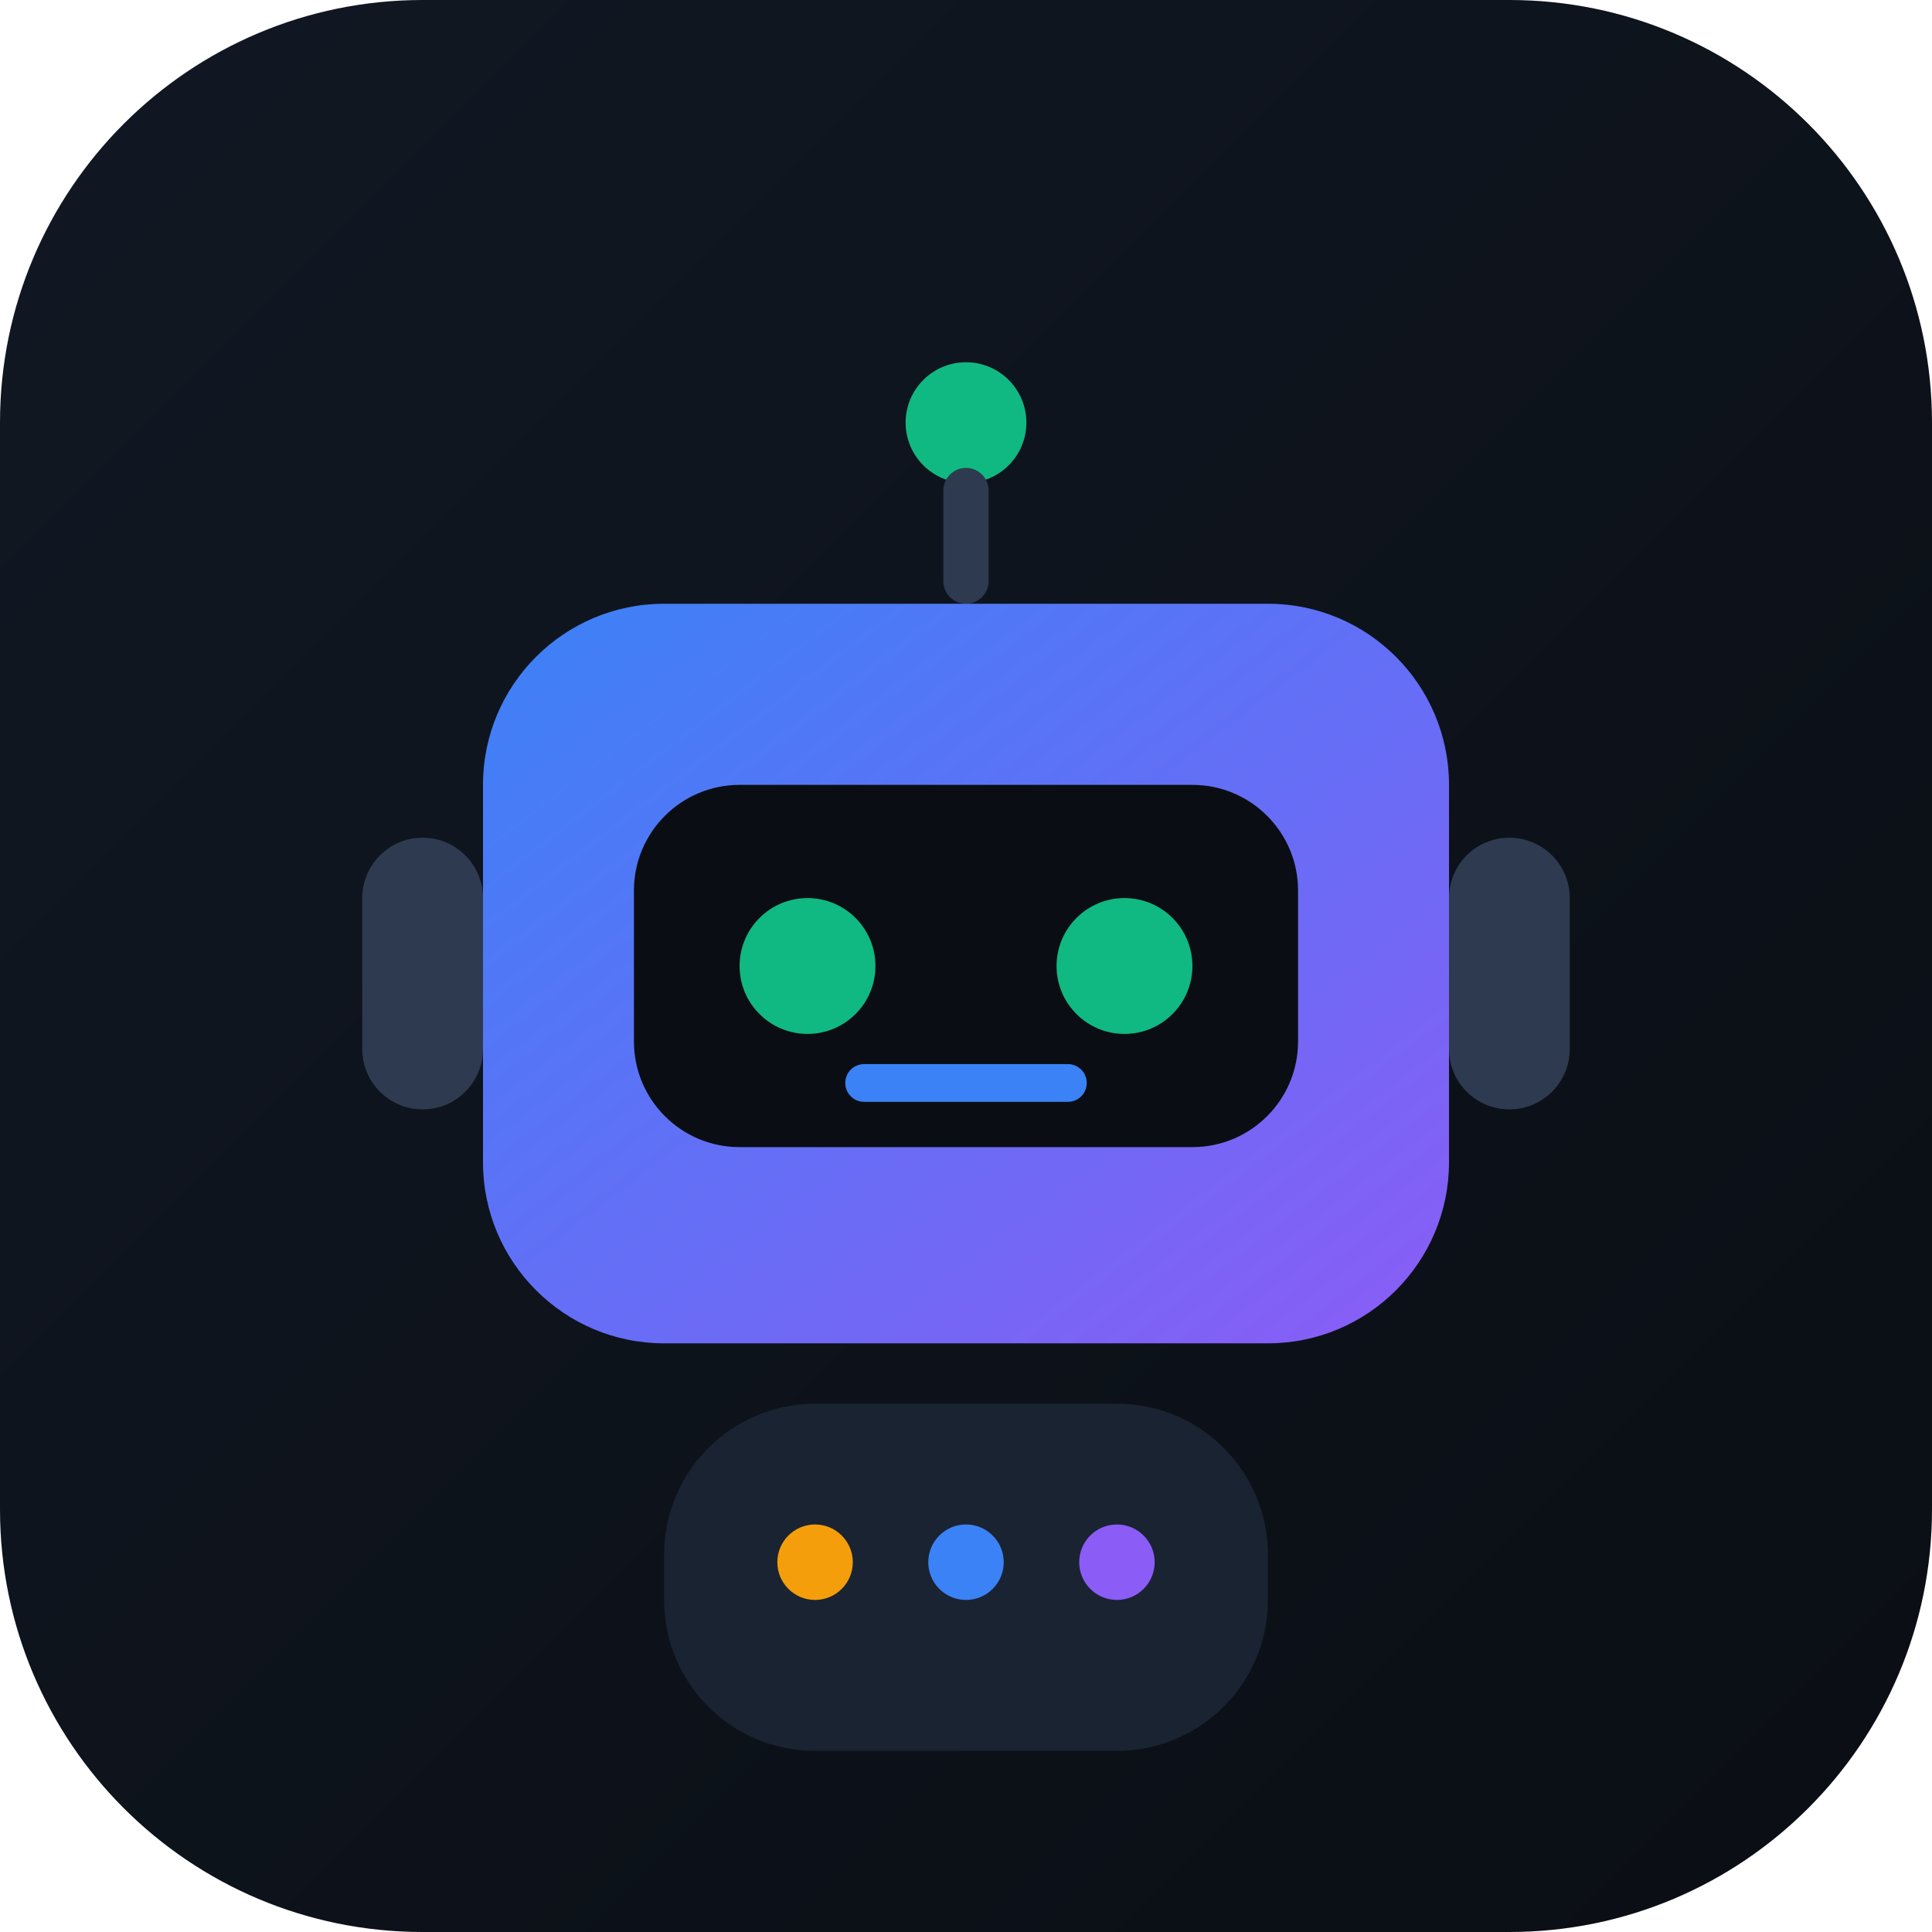
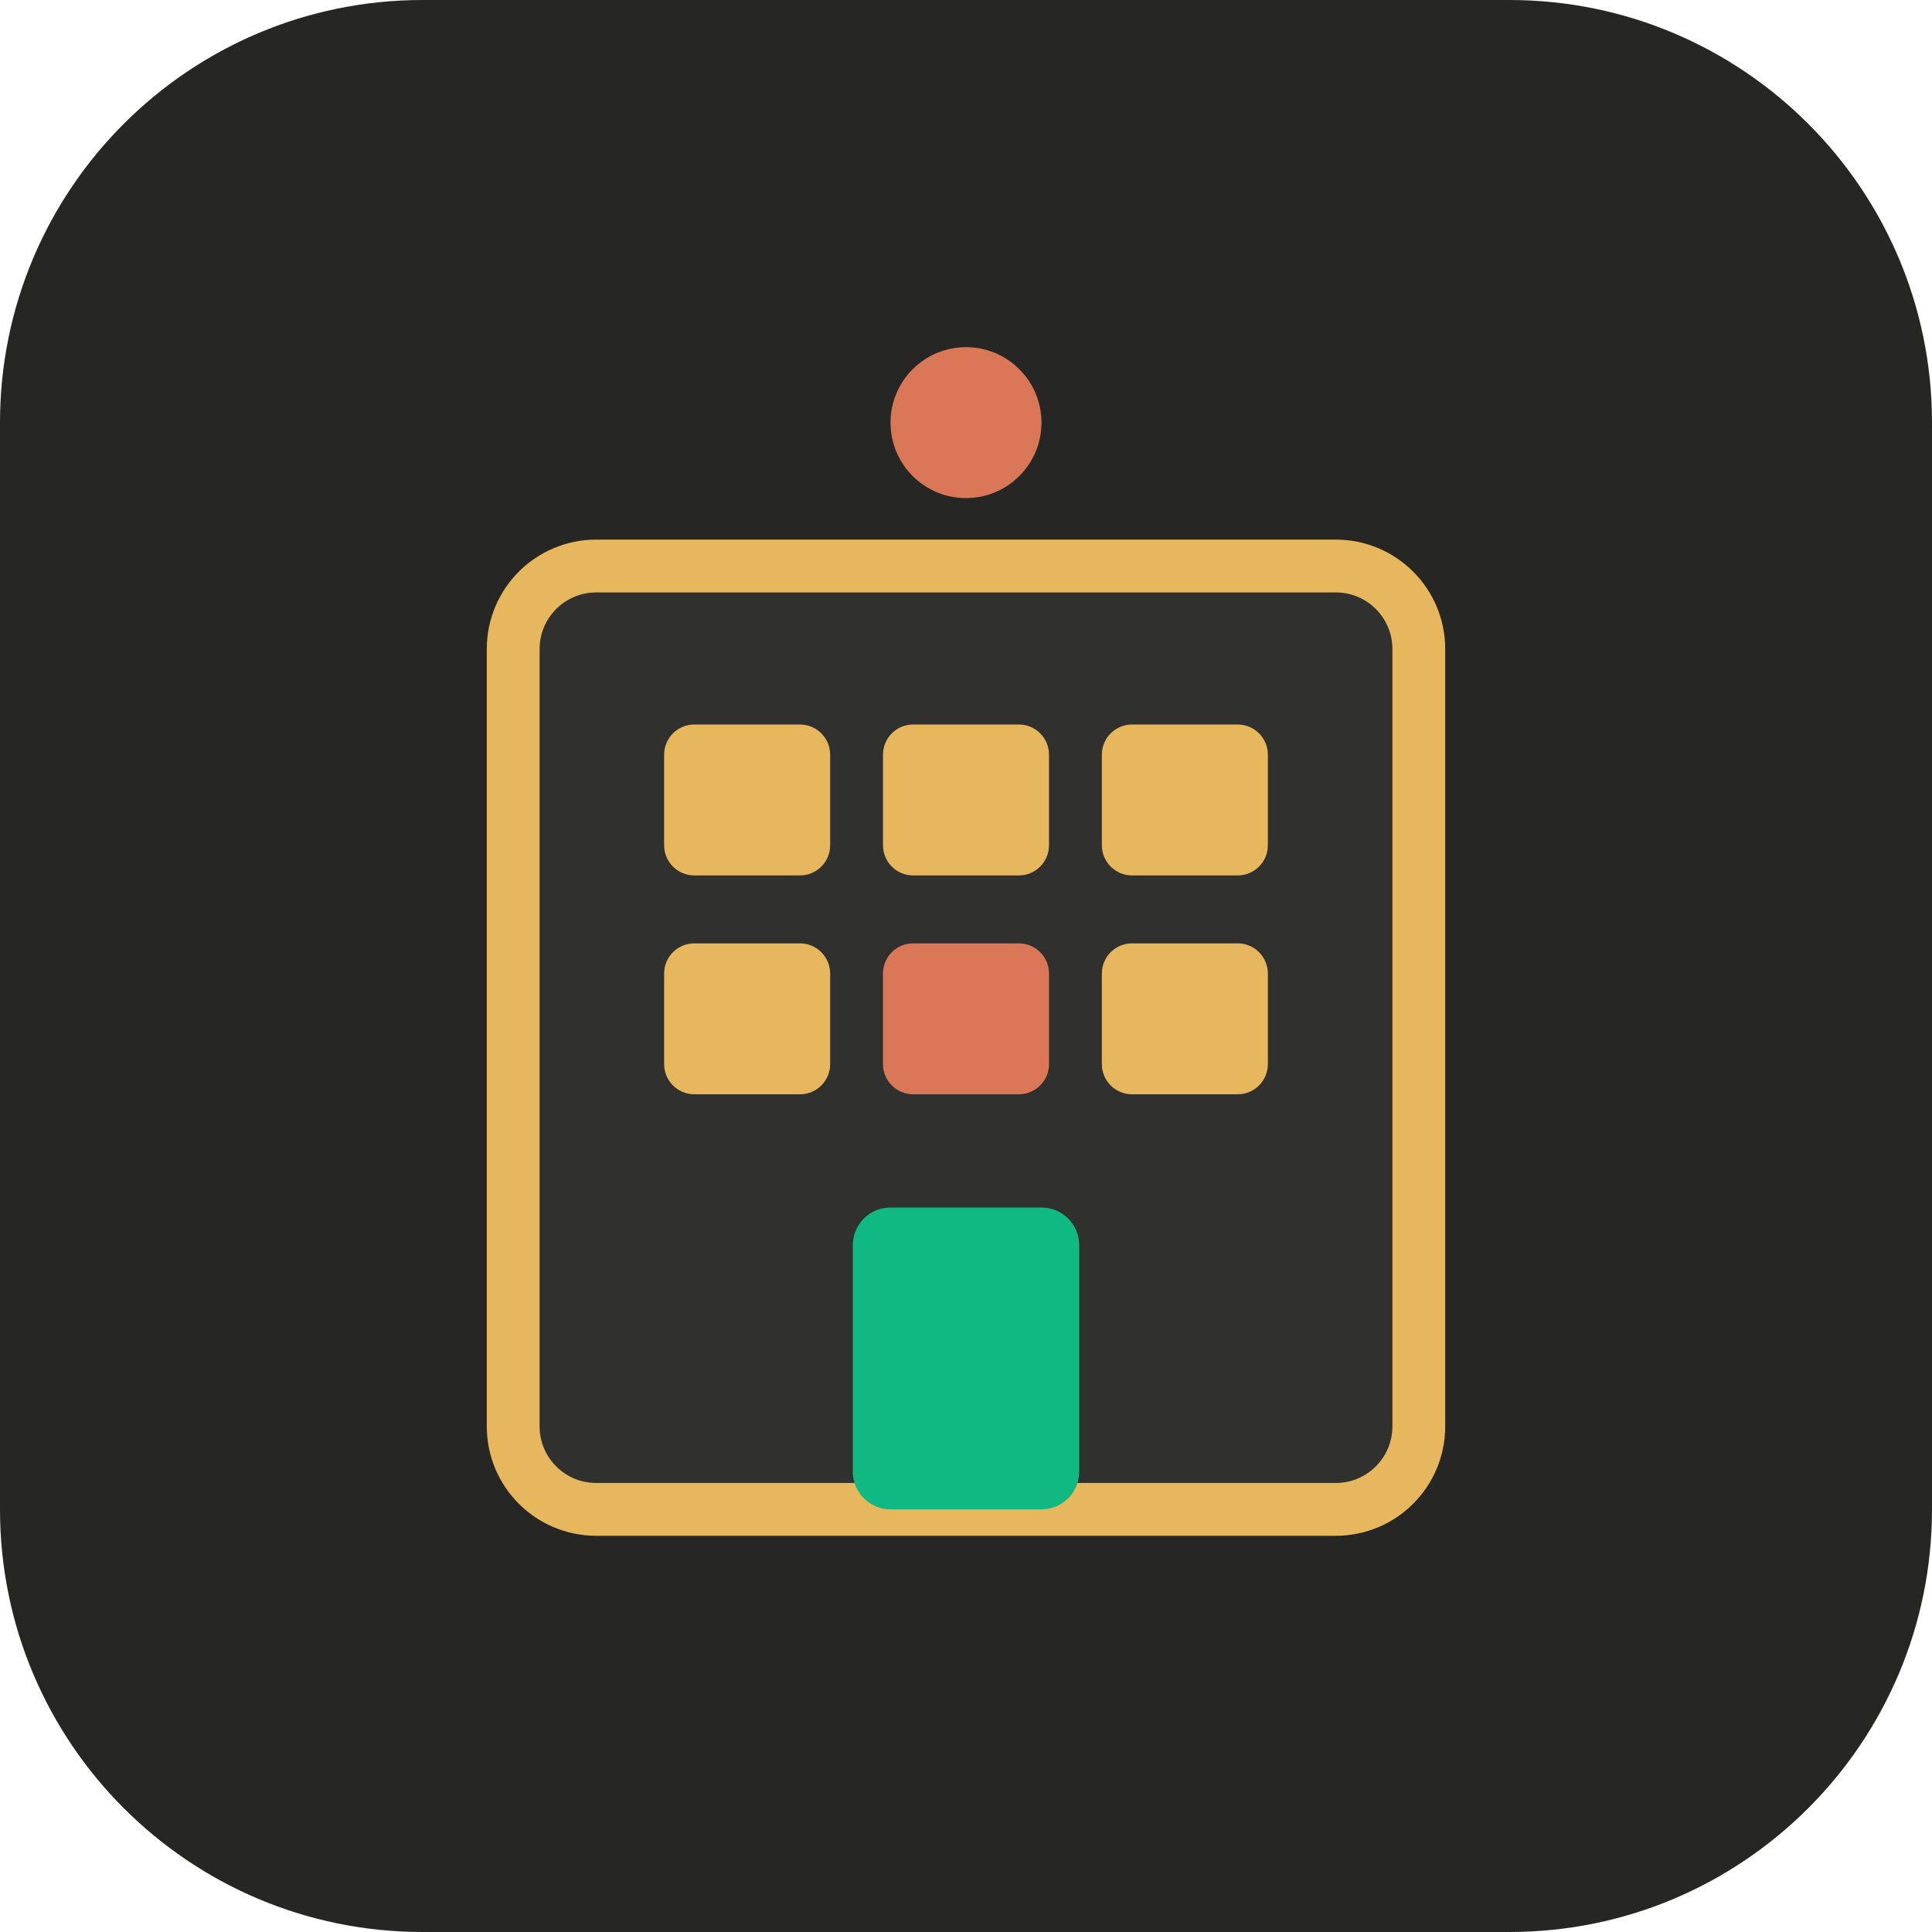
- <svg xmlns="http://www.w3.org/2000/svg" viewBox="0 0 512 512" role="img" aria-label="Crewroom">
-   <defs>
-     <linearGradient id="vbBg" x1="0" y1="0" x2="1" y2="1">
-       <stop offset="0" stop-color="#111823" />
-       <stop offset="1" stop-color="#0a0e14" />
-     </linearGradient>
-     <linearGradient id="vbFg" x1="0" y1="0" x2="1" y2="1">
-       <stop offset="0" stop-color="#3b82f6" />
-       <stop offset="1" stop-color="#8b5cf6" />
-     </linearGradient>
-   </defs>
-   <rect width="512" height="512" rx="112" fill="url(#vbBg)" />
-   <circle cx="256" cy="112" r="16" fill="#10b981" />
-   <rect x="250" y="124" width="12" height="36" rx="6" fill="#2d3a4f" />
-   <rect x="128" y="160" width="256" height="196" rx="48" fill="url(#vbFg)" />
-   <rect x="168" y="208" width="176" height="96" rx="28" fill="#0a0e14" />
-   <circle cx="214" cy="256" r="18" fill="#10b981" />
-   <circle cx="298" cy="256" r="18" fill="#10b981" />
-   <rect x="224" y="282" width="64" height="10" rx="5" fill="#3b82f6" />
-   <rect x="96" y="222" width="32" height="72" rx="16" fill="#2d3a4f" />
-   <rect x="384" y="222" width="32" height="72" rx="16" fill="#2d3a4f" />
-   <rect x="176" y="372" width="160" height="92" rx="40" fill="#1a2332" />
-   <circle cx="216" cy="414" r="10" fill="#f59e0b" />
-   <circle cx="256" cy="414" r="10" fill="#3b82f6" />
-   <circle cx="296" cy="414" r="10" fill="#8b5cf6" />
+ <svg xmlns="http://www.w3.org/2000/svg" viewBox="0 0 512 512" role="img" aria-label="GlowRoom">
+   <rect width="512" height="512" rx="112" fill="#262624" />
+   <rect x="136" y="150" width="240" height="250" rx="22" fill="#30302e" stroke="#e7b75d" stroke-width="14" />
+   <g fill="#e7b75d">
+     <rect x="176" y="192" width="44" height="40" rx="8" />
+     <rect x="234" y="192" width="44" height="40" rx="8" />
+     <rect x="292" y="192" width="44" height="40" rx="8" />
+     <rect x="176" y="250" width="44" height="40" rx="8" />
+     <rect x="292" y="250" width="44" height="40" rx="8" />
+   </g>
+   <rect x="234" y="250" width="44" height="40" rx="8" fill="#d97757" />
+   <rect x="226" y="320" width="60" height="80" rx="10" fill="#10b981" />
+   <circle cx="256" cy="112" r="20" fill="#d97757" />
</svg>
